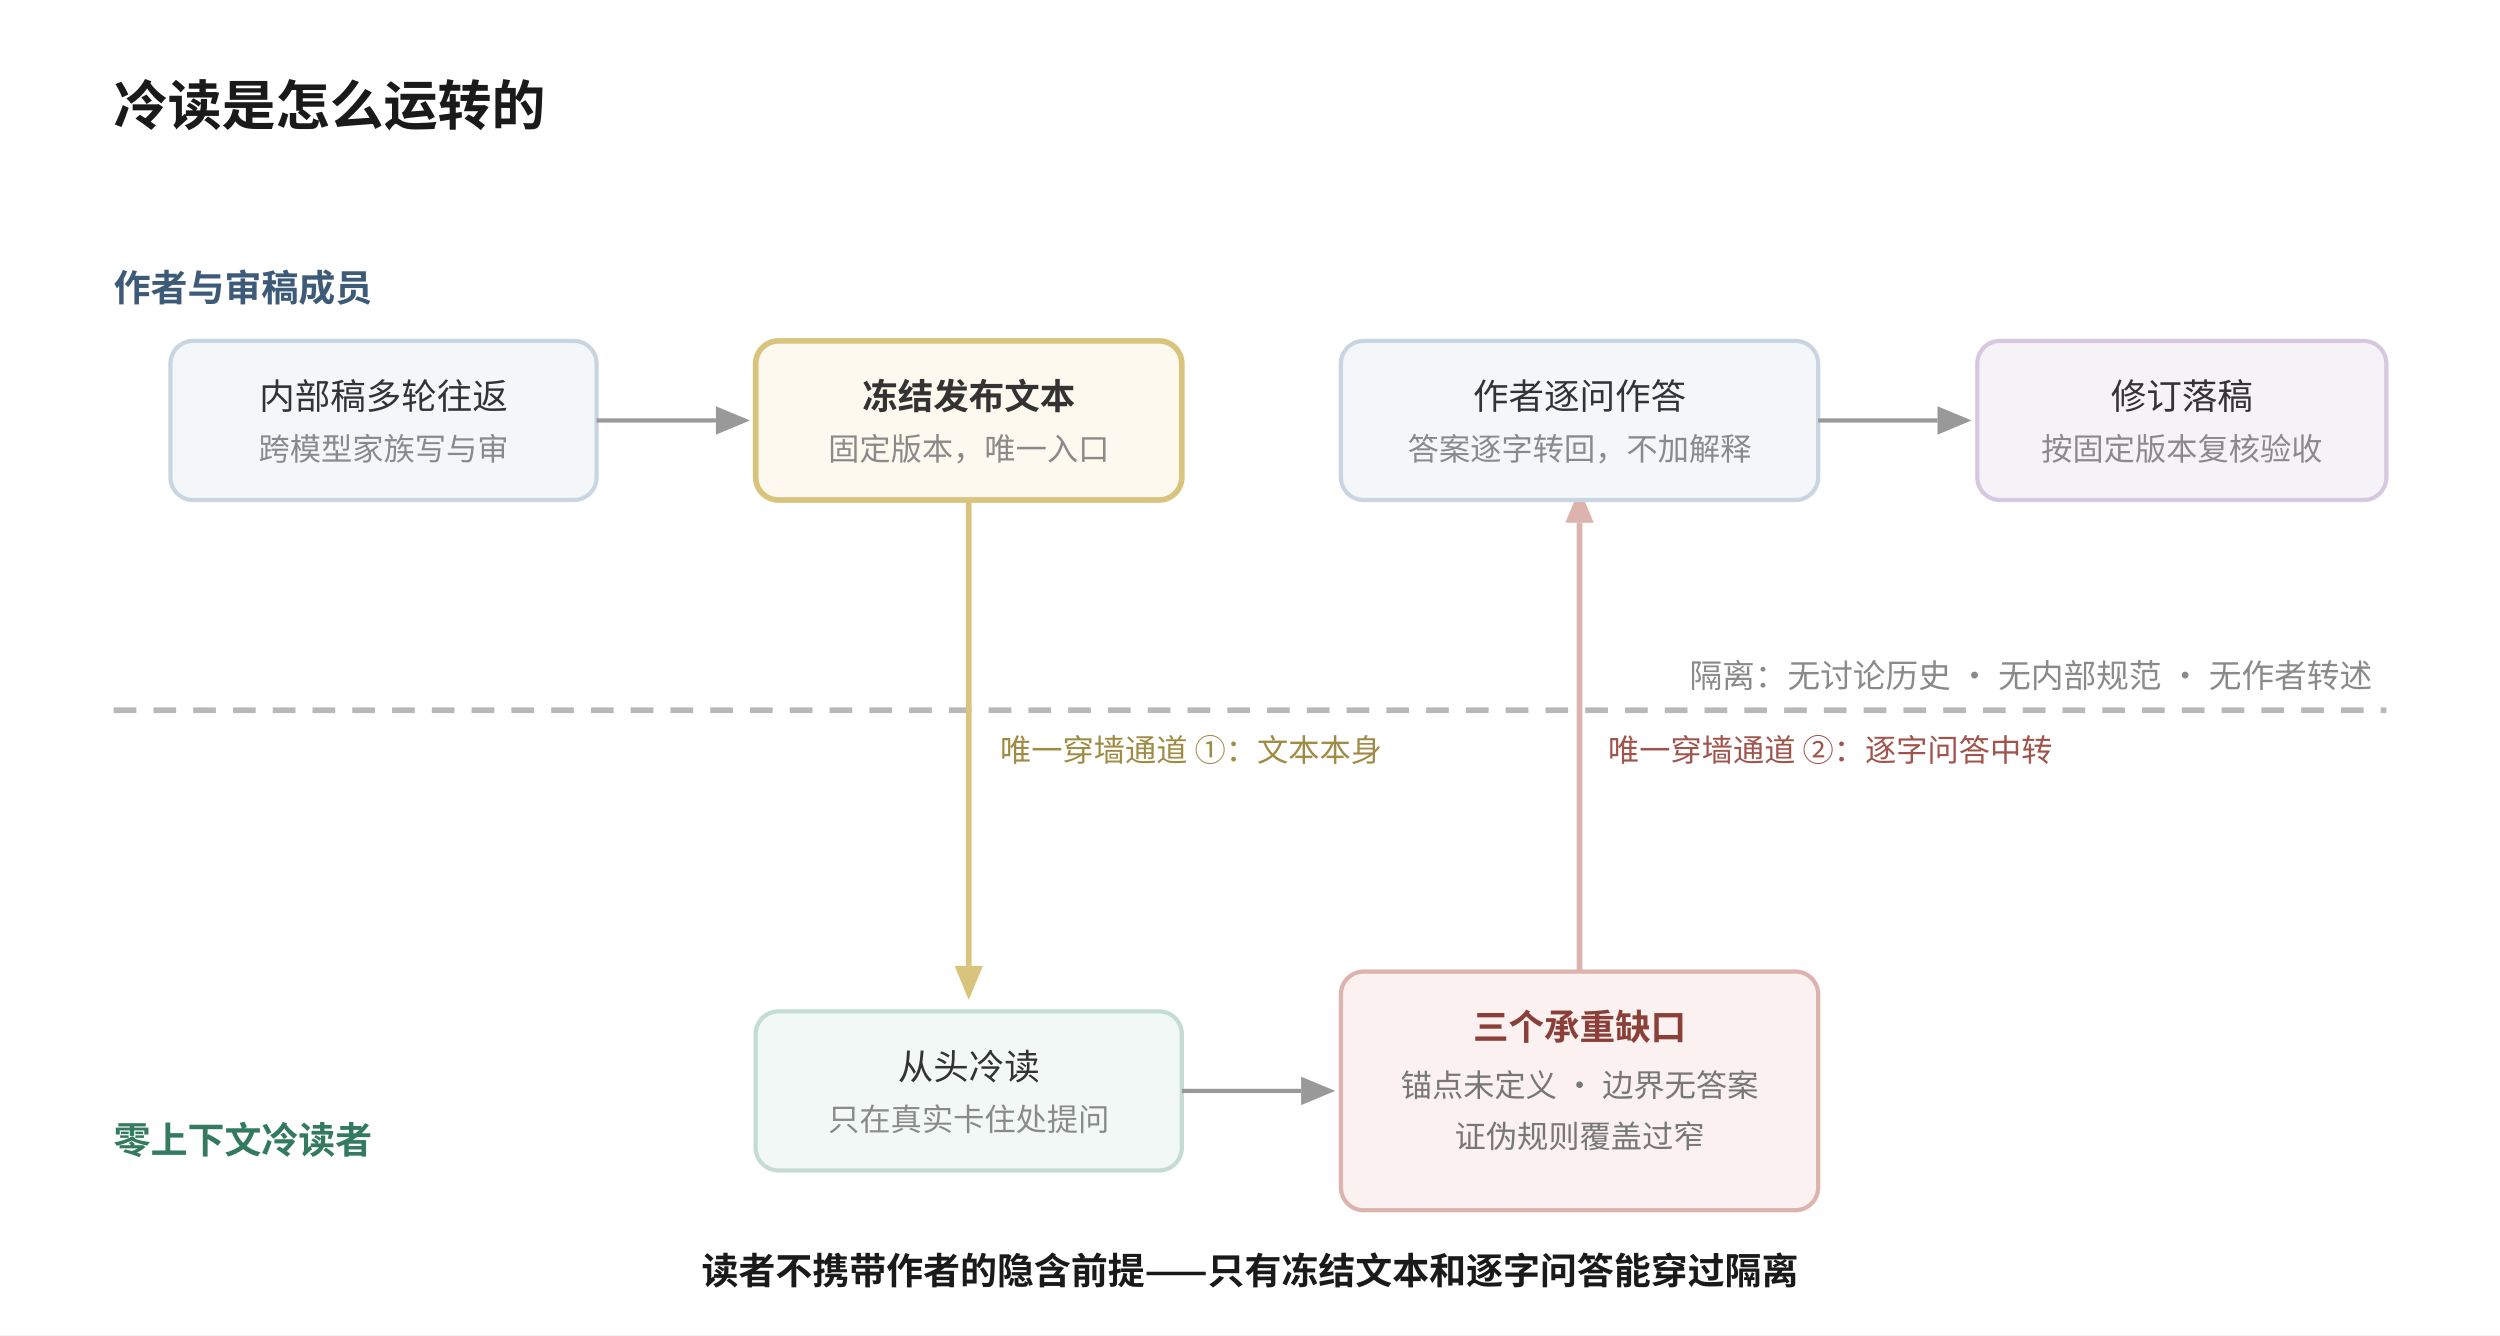
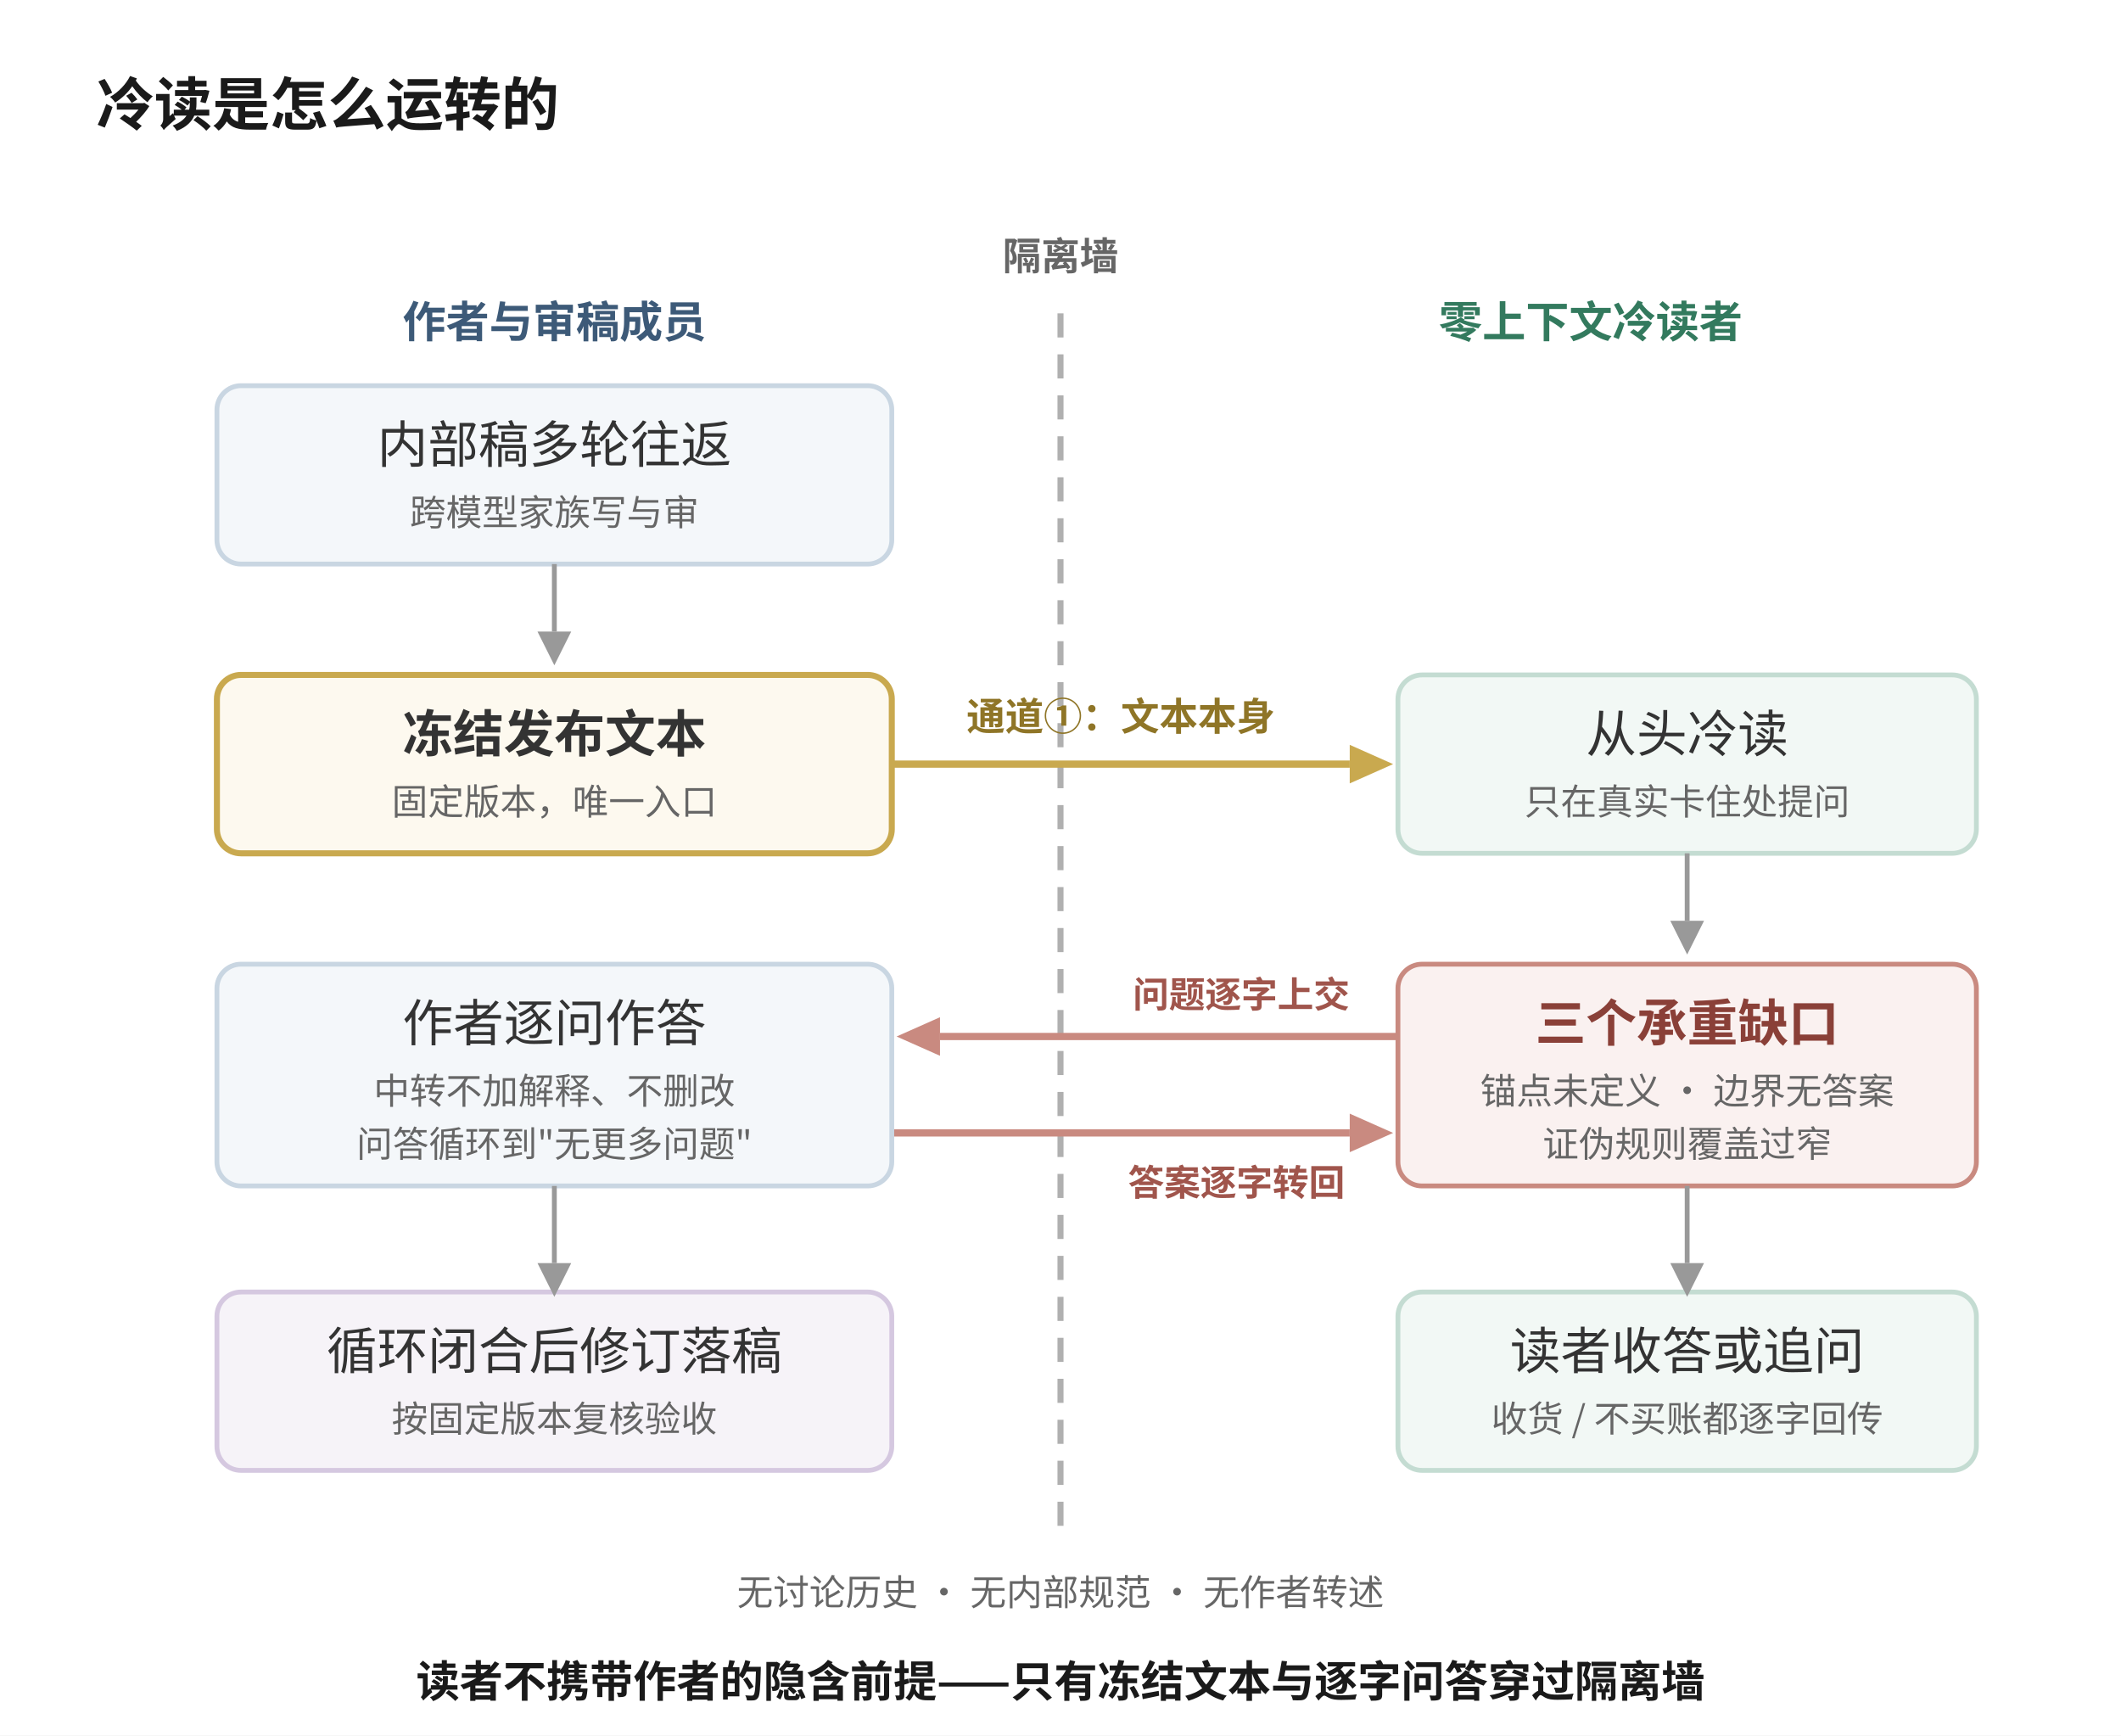
- <svg xmlns="http://www.w3.org/2000/svg" width="880" height="470" viewBox="0 0 880 470" font-family="PingFang SC, Noto Sans CJK SC, Helvetica Neue, sans-serif">
-   <rect width="880" height="470" fill="#ffffff" />
-   <text x="40" y="44" font-size="19" font-weight="600" fill="#1a1a1a">冷读是怎么运转的</text>
-   <text x="40" y="106" font-size="13" font-weight="600" fill="#3d5a78">作者与审稿成员</text>
-   <text x="40" y="406" font-size="13" font-weight="600" fill="#337a5e">零上下文冷读者</text>
-   <line x1="40" y1="250" x2="840" y2="250" stroke="#b8b8b8" stroke-width="2" stroke-dasharray="8 6" />
-   <text x="835" y="242" font-size="11.5" fill="#8a8a8a" text-anchor="end">隔离：无讨论历史 · 无内部规范 · 无作者转述</text>
-   <rect x="60" y="120" width="150" height="56" rx="8" fill="#f4f7fa" stroke="#c9d6e2" stroke-width="1.5" />
-   <text x="135" y="144" font-size="12.5" fill="#333333" text-anchor="middle">内部稿多轮往返</text>
-   <text x="135" y="162" font-size="11" fill="#8a8a8a" text-anchor="middle">跨模型家族写与审</text>
-   <line x1="210" y1="148" x2="252" y2="148" stroke="#999999" stroke-width="1.5" />
-   <polygon points="252,143 264,148 252,153" fill="#999999" />
-   <rect x="266" y="120" width="150" height="56" rx="8" fill="#fdf9ef" stroke="#d9c47e" stroke-width="2" />
-   <text x="341" y="144" font-size="12.5" font-weight="600" fill="#333333" text-anchor="middle">冻结发布文本</text>
-   <text x="341" y="162" font-size="11" fill="#8a8a8a" text-anchor="middle">固定版本，唯一入口</text>
-   <line x1="341" y1="176" x2="341" y2="340" stroke="#d9c47e" stroke-width="2" />
-   <polygon points="336,340 341,352 346,340" fill="#d9c47e" />
-   <text x="352" y="268" font-size="11" fill="#a08b45">唯一穿墙通道 ①：文本本身</text>
-   <rect x="266" y="356" width="150" height="56" rx="8" fill="#f2f8f5" stroke="#c4dcd2" stroke-width="1.5" />
-   <text x="341" y="380" font-size="12.5" fill="#333333" text-anchor="middle">从头冷读</text>
-   <text x="341" y="398" font-size="11" fill="#8a8a8a" text-anchor="middle">只在真实卡住处提问</text>
-   <line x1="416" y1="384" x2="458" y2="384" stroke="#999999" stroke-width="1.5" />
-   <polygon points="458,379 470,384 458,389" fill="#999999" />
-   <rect x="472" y="342" width="168" height="84" rx="8" fill="#faf1f0" stroke="#dcb3ad" stroke-width="1.5" />
-   <text x="556" y="366" font-size="12.5" font-weight="600" fill="#8a4038" text-anchor="middle">三个承重缺口</text>
-   <text x="556" y="386" font-size="11" fill="#777777" text-anchor="middle">锚点未定义 · 边界无答案</text>
-   <text x="556" y="404" font-size="11" fill="#777777" text-anchor="middle">证伪规则覆盖过窄</text>
-   <line x1="556" y1="342" x2="556" y2="184" stroke="#dcb3ad" stroke-width="2" />
-   <polygon points="551,184 556,172 561,184" fill="#dcb3ad" />
-   <text x="566" y="268" font-size="11" fill="#a0554c">唯一穿墙通道 ②：逐字问答中转</text>
-   <rect x="472" y="120" width="168" height="56" rx="8" fill="#f4f7fa" stroke="#c9d6e2" stroke-width="1.5" />
-   <text x="556" y="144" font-size="12.5" fill="#333333" text-anchor="middle">作者逐问作答</text>
-   <text x="556" y="162" font-size="11" fill="#8a8a8a" text-anchor="middle">答案逐字转回，不加解释</text>
-   <line x1="640" y1="148" x2="682" y2="148" stroke="#999999" stroke-width="1.5" />
-   <polygon points="682,143 694,148 682,153" fill="#999999" />
-   <rect x="696" y="120" width="144" height="56" rx="8" fill="#f6f3f8" stroke="#d5c8e0" stroke-width="1.5" />
-   <text x="768" y="144" font-size="12.5" fill="#333333" text-anchor="middle">修订落稿</text>
-   <text x="768" y="162" font-size="11" fill="#8a8a8a" text-anchor="middle">按固定版本复核验收</text>
-   <text x="440" y="452" font-size="13" font-weight="600" fill="#1a1a1a" text-anchor="middle">读者不携带作者的隐含前提——只有冻结文本和逐字问答能穿过隔离</text>
+ <svg xmlns="http://www.w3.org/2000/svg" width="880" height="720" viewBox="0 0 880 720" font-family="PingFang SC, Noto Sans CJK SC, Helvetica Neue, sans-serif">
+   <rect width="880" height="720" fill="#ffffff" />
+   <text x="40" y="52" font-size="24" font-weight="600" fill="#1a1a1a">冷读是怎么运转的</text>
+   <line x1="440" y1="130" x2="440" y2="640" stroke="#b0b0b0" stroke-width="2.5" stroke-dasharray="10 7" />
+   <text x="440" y="112" font-size="16" font-weight="600" fill="#666666" text-anchor="middle">隔离墙</text>
+   <text x="440" y="666" font-size="15" fill="#666666" text-anchor="middle">无讨论历史 · 无内部规范 · 无作者转述</text>
+   <text x="230" y="140" font-size="18" font-weight="600" fill="#3d5a78" text-anchor="middle">作者与审稿成员</text>
+   <text x="660" y="140" font-size="18" font-weight="600" fill="#337a5e" text-anchor="middle">零上下文冷读者</text>
+   <rect x="90" y="160" width="280" height="74" rx="10" fill="#f4f7fa" stroke="#c9d6e2" stroke-width="2" />
+   <text x="230" y="192" font-size="21" fill="#333333" text-anchor="middle">内部稿多轮往返</text>
+   <text x="230" y="218" font-size="15" fill="#666666" text-anchor="middle">跨模型家族写与审</text>
+   <line x1="230" y1="234" x2="230" y2="262" stroke="#999999" stroke-width="2" />
+   <polygon points="223,262 230,276 237,262" fill="#999999" />
+   <rect x="90" y="280" width="280" height="74" rx="10" fill="#fdf9ef" stroke="#c9a94f" stroke-width="2.5" />
+   <text x="230" y="312" font-size="21" font-weight="600" fill="#333333" text-anchor="middle">冻结发布文本</text>
+   <text x="230" y="338" font-size="15" fill="#666666" text-anchor="middle">固定版本，唯一入口</text>
+   <line x1="370" y1="317" x2="560" y2="317" stroke="#c9a94f" stroke-width="3" />
+   <polygon points="560,309 578,317 560,325" fill="#c9a94f" />
+   <text x="465" y="303" font-size="16" font-weight="600" fill="#8f7527" text-anchor="middle">通道①：文本本身</text>
+   <rect x="580" y="280" width="240" height="74" rx="10" fill="#f2f8f5" stroke="#c4dcd2" stroke-width="2" />
+   <text x="700" y="312" font-size="21" fill="#333333" text-anchor="middle">从头冷读</text>
+   <text x="700" y="338" font-size="15" fill="#666666" text-anchor="middle">只在真实卡住处提问</text>
+   <line x1="700" y1="354" x2="700" y2="382" stroke="#999999" stroke-width="2" />
+   <polygon points="693,382 700,396 707,382" fill="#999999" />
+   <rect x="580" y="400" width="240" height="92" rx="10" fill="#faf1f0" stroke="#c98a80" stroke-width="2" />
+   <text x="700" y="432" font-size="21" font-weight="600" fill="#8a4038" text-anchor="middle">三个承重缺口</text>
+   <text x="700" y="458" font-size="15" fill="#666666" text-anchor="middle">锚点未定义 · 边界无答案</text>
+   <text x="700" y="480" font-size="15" fill="#666666" text-anchor="middle">证伪规则覆盖过窄</text>
+   <line x1="580" y1="430" x2="390" y2="430" stroke="#c98a80" stroke-width="3" />
+   <polygon points="390,422 372,430 390,438" fill="#c98a80" />
+   <text x="470" y="418" font-size="15" font-weight="600" fill="#a0554c">问题逐字上交</text>
+   <line x1="370" y1="470" x2="560" y2="470" stroke="#c98a80" stroke-width="3" />
+   <polygon points="560,462 578,470 560,478" fill="#c98a80" />
+   <text x="468" y="496" font-size="15" font-weight="600" fill="#a0554c">答案逐字转回</text>
+   <rect x="90" y="400" width="280" height="92" rx="10" fill="#f4f7fa" stroke="#c9d6e2" stroke-width="2" />
+   <text x="230" y="432" font-size="21" fill="#333333" text-anchor="middle">作者逐问作答</text>
+   <text x="230" y="458" font-size="15" fill="#666666" text-anchor="middle">中转不加解释、不删改</text>
+   <text x="230" y="480" font-size="15" fill="#666666" text-anchor="middle">问答循环到"无更多问题"</text>
+   <rect x="580" y="536" width="240" height="74" rx="10" fill="#f2f8f5" stroke="#c4dcd2" stroke-width="2" />
+   <text x="700" y="568" font-size="21" fill="#333333" text-anchor="middle">读者收答或追问</text>
+   <text x="700" y="594" font-size="15" fill="#666666" text-anchor="middle">收货 / 不买账都逐字回传</text>
+   <line x1="700" y1="492" x2="700" y2="524" stroke="#999999" stroke-width="2" />
+   <polygon points="693,524 700,538 707,524" fill="#999999" />
+   <rect x="90" y="536" width="280" height="74" rx="10" fill="#f6f3f8" stroke="#d5c8e0" stroke-width="2" />
+   <text x="230" y="568" font-size="21" fill="#333333" text-anchor="middle">循环闭合后修订落稿</text>
+   <text x="230" y="594" font-size="15" fill="#666666" text-anchor="middle">按固定版本复核验收</text>
+   <line x1="230" y1="492" x2="230" y2="524" stroke="#999999" stroke-width="2" />
+   <polygon points="223,524 230,538 237,524" fill="#999999" />
+   <text x="440" y="704" font-size="18" font-weight="600" fill="#1a1a1a" text-anchor="middle">读者不携带作者的隐含前提——只有冻结文本与逐字问答穿过隔离墙</text>
</svg>
